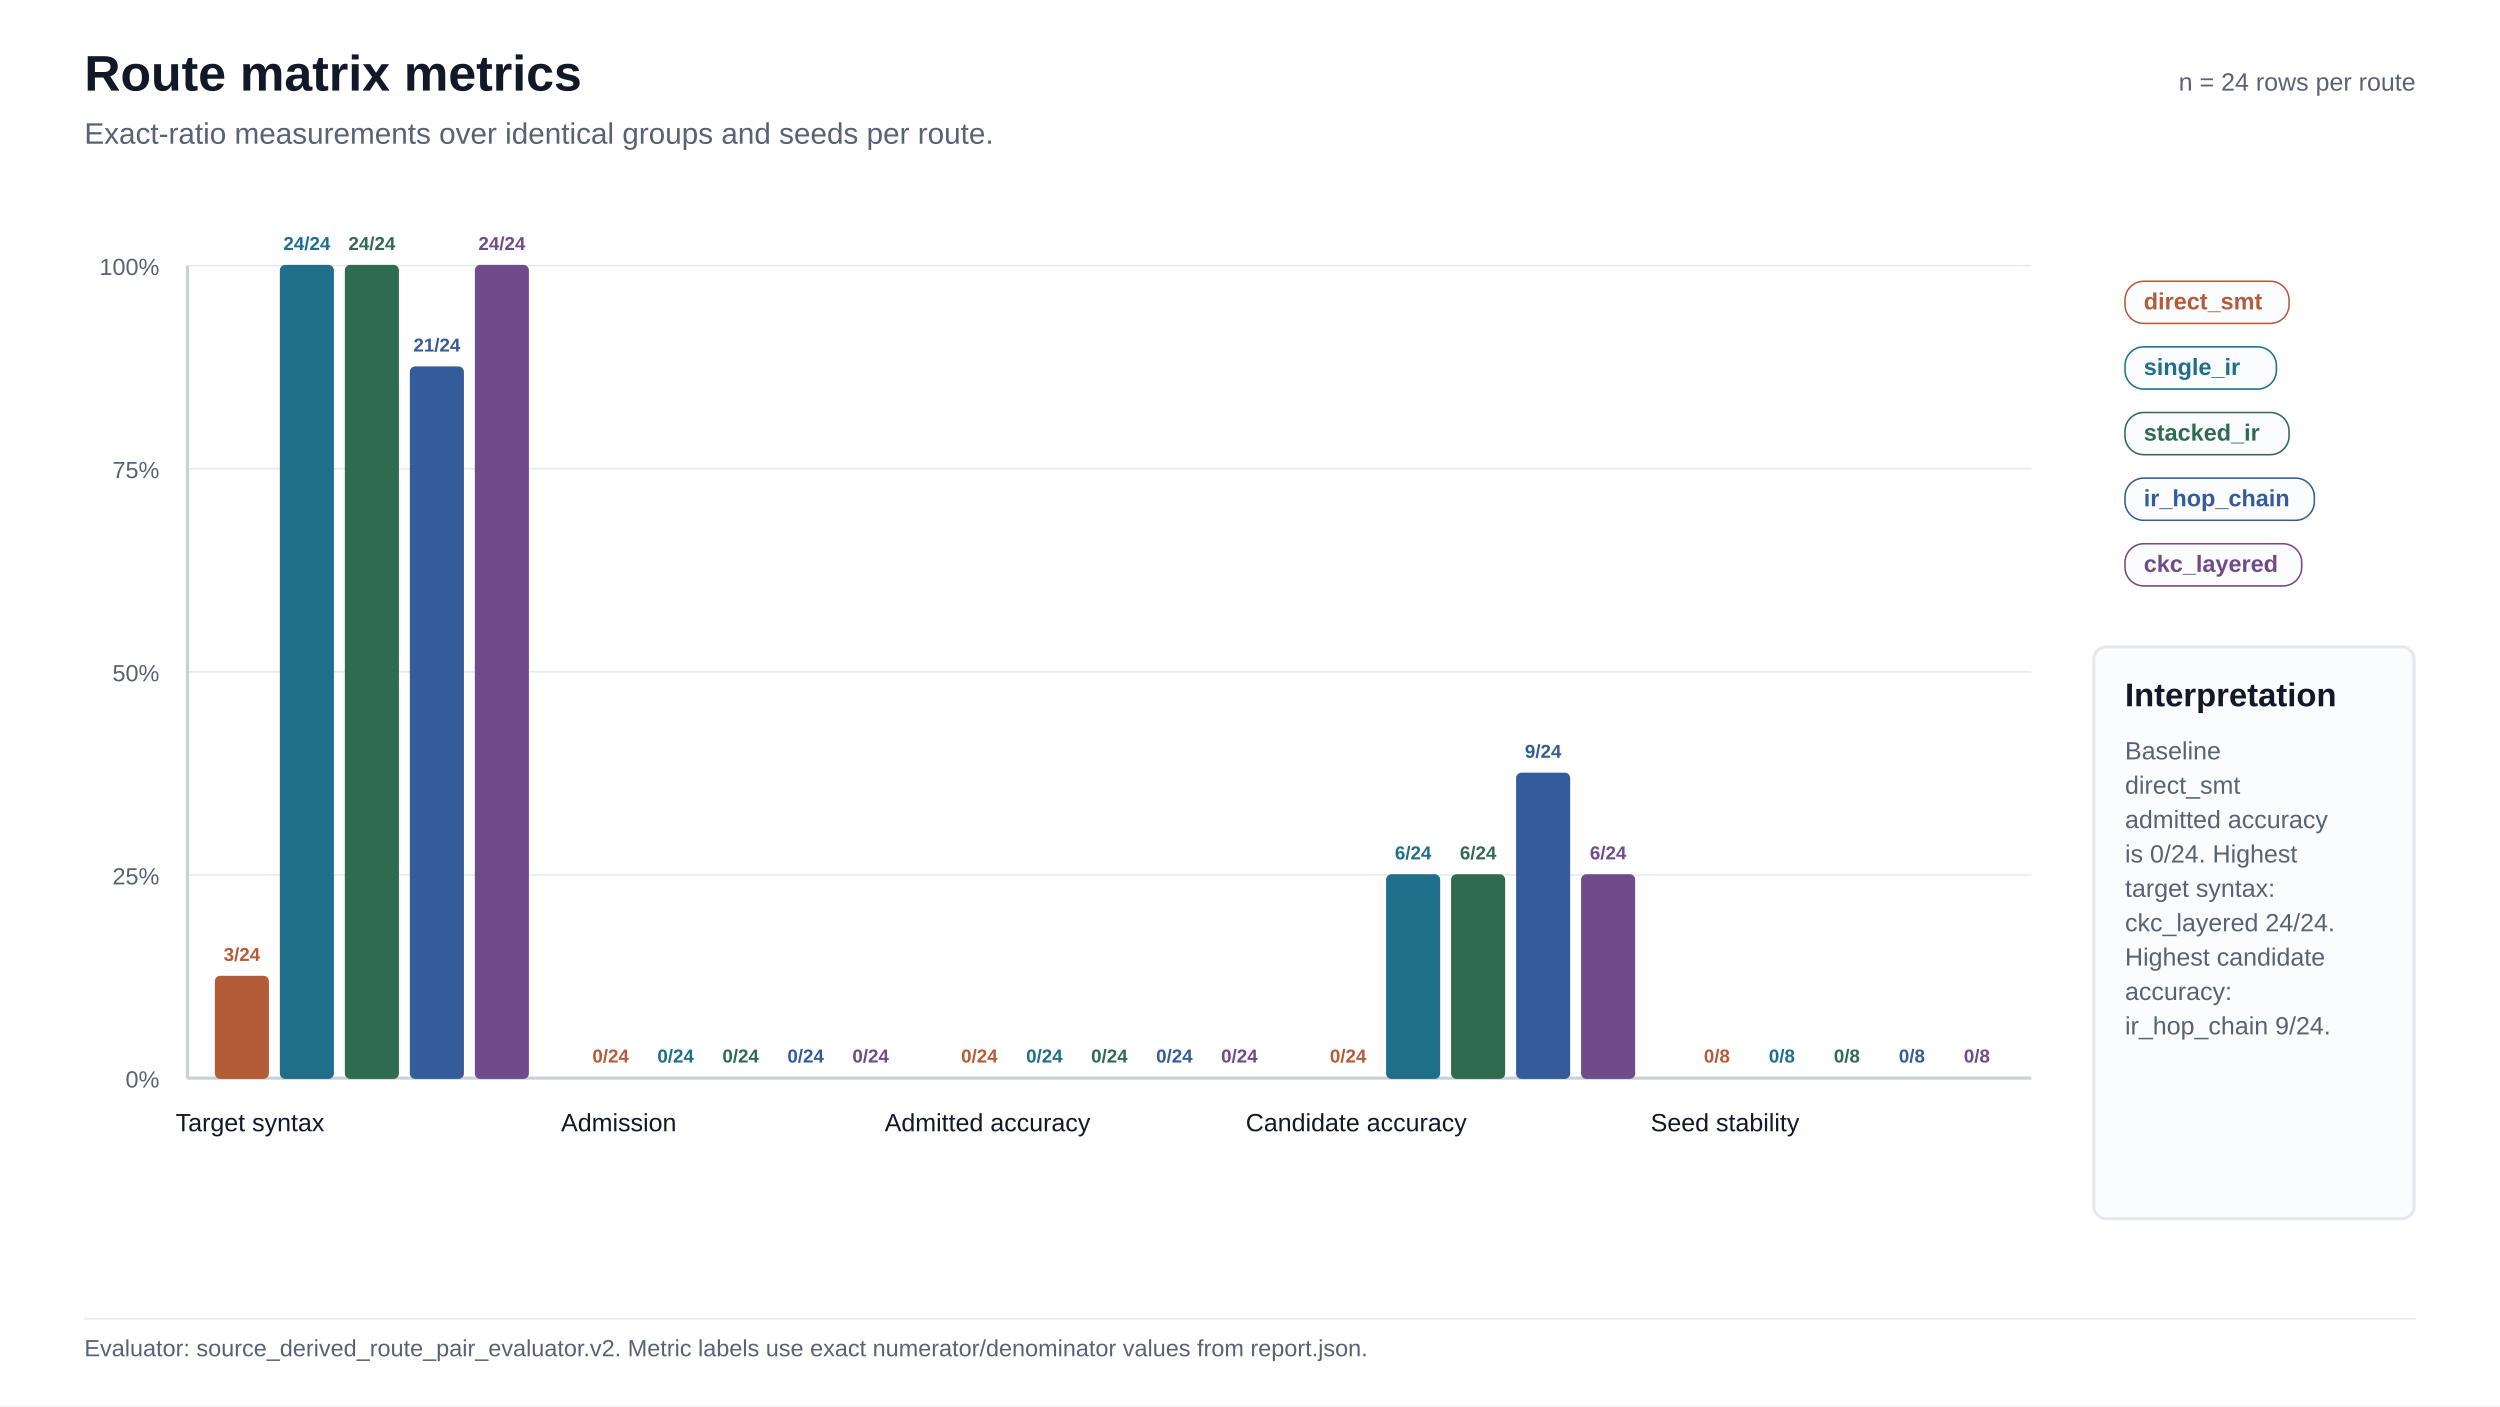
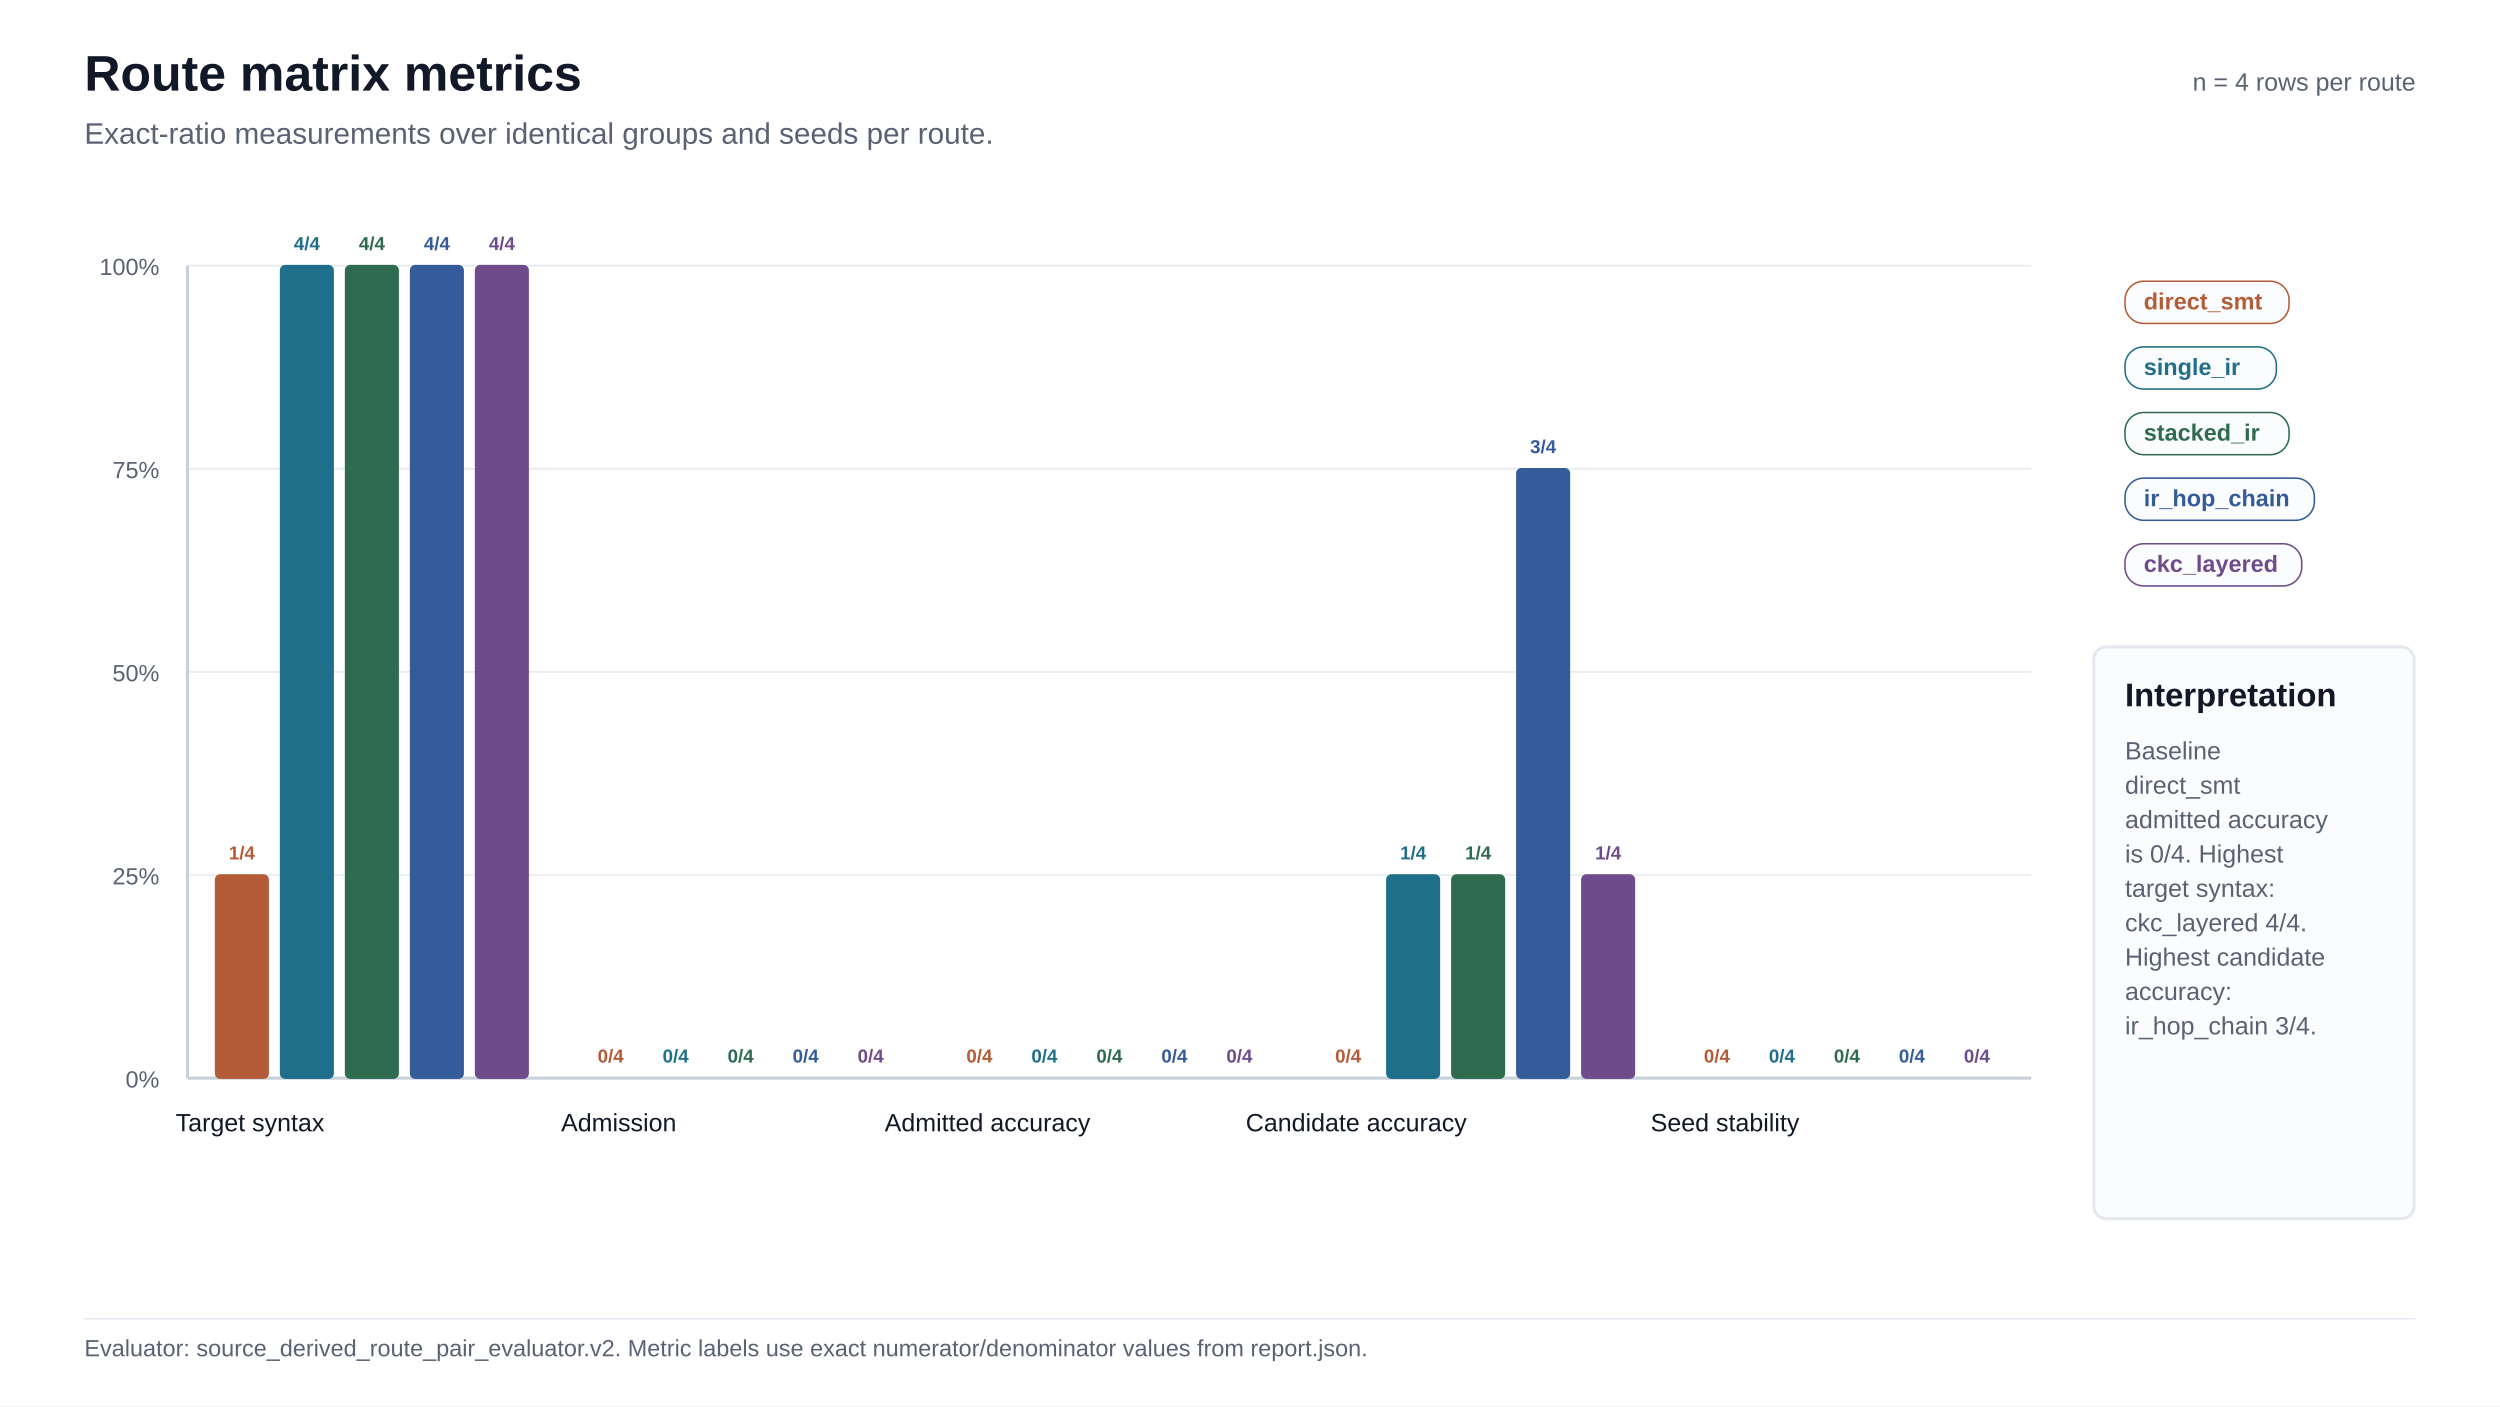
<svg xmlns="http://www.w3.org/2000/svg" width="1600" height="900" viewBox="0 0 1600 900" role="img" aria-labelledby="title desc">
  <rect width="1600" height="900" fill="#ffffff" />
  <text x="54" y="58" font-family="Arial, Helvetica, sans-serif" font-size="32" font-weight="700" fill="#111827" text-anchor="start">Route matrix metrics</text>
  <text x="54" y="92" font-family="Arial, Helvetica, sans-serif" font-size="19" font-weight="400" fill="#596273" text-anchor="start">Exact-ratio measurements over identical groups and seeds per route.</text>
-   <text x="1546" y="58" font-family="Arial, Helvetica, sans-serif" font-size="16" font-weight="400" fill="#596273" text-anchor="end">n = 24 rows per route</text>
+   <text x="1546" y="58" font-family="Arial, Helvetica, sans-serif" font-size="16" font-weight="400" fill="#596273" text-anchor="end">n = 4 rows per route</text>
  <line x1="120" y1="690" x2="1300" y2="690" stroke="#e5e9ef" stroke-width="1" />
  <text x="102" y="696" font-family="Arial, Helvetica, sans-serif" font-size="15" font-weight="400" fill="#596273" text-anchor="end">0%</text>
  <line x1="120" y1="560" x2="1300" y2="560" stroke="#e5e9ef" stroke-width="1" />
  <text x="102" y="566" font-family="Arial, Helvetica, sans-serif" font-size="15" font-weight="400" fill="#596273" text-anchor="end">25%</text>
  <line x1="120" y1="430" x2="1300" y2="430" stroke="#e5e9ef" stroke-width="1" />
  <text x="102" y="436" font-family="Arial, Helvetica, sans-serif" font-size="15" font-weight="400" fill="#596273" text-anchor="end">50%</text>
  <line x1="120" y1="300" x2="1300" y2="300" stroke="#e5e9ef" stroke-width="1" />
  <text x="102" y="306" font-family="Arial, Helvetica, sans-serif" font-size="15" font-weight="400" fill="#596273" text-anchor="end">75%</text>
  <line x1="120" y1="170" x2="1300" y2="170" stroke="#e5e9ef" stroke-width="1" />
  <text x="102" y="176" font-family="Arial, Helvetica, sans-serif" font-size="15" font-weight="400" fill="#596273" text-anchor="end">100%</text>
  <line x1="120" y1="170" x2="120" y2="690" stroke="#c8d0da" stroke-width="2" />
  <line x1="120" y1="690" x2="1300" y2="690" stroke="#c8d0da" stroke-width="2" />
-   <rect x="138" y="625" width="33.6" height="65" rx="3" fill="#b45c37" stroke="#b45c37" stroke-width="1" />
-   <text x="154.8" y="615" font-family="Arial, Helvetica, sans-serif" font-size="12" font-weight="700" fill="#b45c37" text-anchor="middle">3/24</text>
+   <rect x="138" y="560" width="33.6" height="130" rx="3" fill="#b45c37" stroke="#b45c37" stroke-width="1" />
+   <text x="154.8" y="550" font-family="Arial, Helvetica, sans-serif" font-size="12" font-weight="700" fill="#b45c37" text-anchor="middle">1/4</text>
  <rect x="179.6" y="170" width="33.6" height="520" rx="3" fill="#1f6f8b" stroke="#1f6f8b" stroke-width="1" />
-   <text x="196.4" y="160" font-family="Arial, Helvetica, sans-serif" font-size="12" font-weight="700" fill="#1f6f8b" text-anchor="middle">24/24</text>
+   <text x="196.4" y="160" font-family="Arial, Helvetica, sans-serif" font-size="12" font-weight="700" fill="#1f6f8b" text-anchor="middle">4/4</text>
  <rect x="221.2" y="170" width="33.6" height="520" rx="3" fill="#2f6b4f" stroke="#2f6b4f" stroke-width="1" />
-   <text x="238" y="160" font-family="Arial, Helvetica, sans-serif" font-size="12" font-weight="700" fill="#2f6b4f" text-anchor="middle">24/24</text>
-   <rect x="262.8" y="235" width="33.6" height="455" rx="3" fill="#355c9a" stroke="#355c9a" stroke-width="1" />
-   <text x="279.6" y="225" font-family="Arial, Helvetica, sans-serif" font-size="12" font-weight="700" fill="#355c9a" text-anchor="middle">21/24</text>
+   <text x="238" y="160" font-family="Arial, Helvetica, sans-serif" font-size="12" font-weight="700" fill="#2f6b4f" text-anchor="middle">4/4</text>
+   <rect x="262.8" y="170" width="33.6" height="520" rx="3" fill="#355c9a" stroke="#355c9a" stroke-width="1" />
+   <text x="279.6" y="160" font-family="Arial, Helvetica, sans-serif" font-size="12" font-weight="700" fill="#355c9a" text-anchor="middle">4/4</text>
  <rect x="304.4" y="170" width="33.6" height="520" rx="3" fill="#6f4b8b" stroke="#6f4b8b" stroke-width="1" />
-   <text x="321.2" y="160" font-family="Arial, Helvetica, sans-serif" font-size="12" font-weight="700" fill="#6f4b8b" text-anchor="middle">24/24</text>
+   <text x="321.2" y="160" font-family="Arial, Helvetica, sans-serif" font-size="12" font-weight="700" fill="#6f4b8b" text-anchor="middle">4/4</text>
  <text x="160" y="724" font-family="Arial, Helvetica, sans-serif" font-size="16" font-weight="400" fill="#111827" text-anchor="middle">Target syntax</text>
  <rect x="374" y="690" width="33.6" height="0" rx="3" fill="#b45c37" stroke="#b45c37" stroke-width="1" />
-   <text x="390.8" y="680" font-family="Arial, Helvetica, sans-serif" font-size="12" font-weight="700" fill="#b45c37" text-anchor="middle">0/24</text>
+   <text x="390.8" y="680" font-family="Arial, Helvetica, sans-serif" font-size="12" font-weight="700" fill="#b45c37" text-anchor="middle">0/4</text>
  <rect x="415.6" y="690" width="33.6" height="0" rx="3" fill="#1f6f8b" stroke="#1f6f8b" stroke-width="1" />
-   <text x="432.4" y="680" font-family="Arial, Helvetica, sans-serif" font-size="12" font-weight="700" fill="#1f6f8b" text-anchor="middle">0/24</text>
+   <text x="432.4" y="680" font-family="Arial, Helvetica, sans-serif" font-size="12" font-weight="700" fill="#1f6f8b" text-anchor="middle">0/4</text>
  <rect x="457.2" y="690" width="33.6" height="0" rx="3" fill="#2f6b4f" stroke="#2f6b4f" stroke-width="1" />
-   <text x="474" y="680" font-family="Arial, Helvetica, sans-serif" font-size="12" font-weight="700" fill="#2f6b4f" text-anchor="middle">0/24</text>
+   <text x="474" y="680" font-family="Arial, Helvetica, sans-serif" font-size="12" font-weight="700" fill="#2f6b4f" text-anchor="middle">0/4</text>
  <rect x="498.8" y="690" width="33.6" height="0" rx="3" fill="#355c9a" stroke="#355c9a" stroke-width="1" />
-   <text x="515.6" y="680" font-family="Arial, Helvetica, sans-serif" font-size="12" font-weight="700" fill="#355c9a" text-anchor="middle">0/24</text>
+   <text x="515.6" y="680" font-family="Arial, Helvetica, sans-serif" font-size="12" font-weight="700" fill="#355c9a" text-anchor="middle">0/4</text>
  <rect x="540.4" y="690" width="33.6" height="0" rx="3" fill="#6f4b8b" stroke="#6f4b8b" stroke-width="1" />
-   <text x="557.2" y="680" font-family="Arial, Helvetica, sans-serif" font-size="12" font-weight="700" fill="#6f4b8b" text-anchor="middle">0/24</text>
+   <text x="557.2" y="680" font-family="Arial, Helvetica, sans-serif" font-size="12" font-weight="700" fill="#6f4b8b" text-anchor="middle">0/4</text>
  <text x="396" y="724" font-family="Arial, Helvetica, sans-serif" font-size="16" font-weight="400" fill="#111827" text-anchor="middle">Admission</text>
  <rect x="610" y="690" width="33.6" height="0" rx="3" fill="#b45c37" stroke="#b45c37" stroke-width="1" />
-   <text x="626.8" y="680" font-family="Arial, Helvetica, sans-serif" font-size="12" font-weight="700" fill="#b45c37" text-anchor="middle">0/24</text>
+   <text x="626.8" y="680" font-family="Arial, Helvetica, sans-serif" font-size="12" font-weight="700" fill="#b45c37" text-anchor="middle">0/4</text>
  <rect x="651.6" y="690" width="33.6" height="0" rx="3" fill="#1f6f8b" stroke="#1f6f8b" stroke-width="1" />
-   <text x="668.4" y="680" font-family="Arial, Helvetica, sans-serif" font-size="12" font-weight="700" fill="#1f6f8b" text-anchor="middle">0/24</text>
+   <text x="668.4" y="680" font-family="Arial, Helvetica, sans-serif" font-size="12" font-weight="700" fill="#1f6f8b" text-anchor="middle">0/4</text>
  <rect x="693.2" y="690" width="33.6" height="0" rx="3" fill="#2f6b4f" stroke="#2f6b4f" stroke-width="1" />
-   <text x="710" y="680" font-family="Arial, Helvetica, sans-serif" font-size="12" font-weight="700" fill="#2f6b4f" text-anchor="middle">0/24</text>
+   <text x="710" y="680" font-family="Arial, Helvetica, sans-serif" font-size="12" font-weight="700" fill="#2f6b4f" text-anchor="middle">0/4</text>
  <rect x="734.8" y="690" width="33.6" height="0" rx="3" fill="#355c9a" stroke="#355c9a" stroke-width="1" />
-   <text x="751.6" y="680" font-family="Arial, Helvetica, sans-serif" font-size="12" font-weight="700" fill="#355c9a" text-anchor="middle">0/24</text>
+   <text x="751.6" y="680" font-family="Arial, Helvetica, sans-serif" font-size="12" font-weight="700" fill="#355c9a" text-anchor="middle">0/4</text>
  <rect x="776.4" y="690" width="33.6" height="0" rx="3" fill="#6f4b8b" stroke="#6f4b8b" stroke-width="1" />
-   <text x="793.2" y="680" font-family="Arial, Helvetica, sans-serif" font-size="12" font-weight="700" fill="#6f4b8b" text-anchor="middle">0/24</text>
+   <text x="793.2" y="680" font-family="Arial, Helvetica, sans-serif" font-size="12" font-weight="700" fill="#6f4b8b" text-anchor="middle">0/4</text>
  <text x="632" y="724" font-family="Arial, Helvetica, sans-serif" font-size="16" font-weight="400" fill="#111827" text-anchor="middle">Admitted accuracy</text>
  <rect x="846" y="690" width="33.6" height="0" rx="3" fill="#b45c37" stroke="#b45c37" stroke-width="1" />
-   <text x="862.8" y="680" font-family="Arial, Helvetica, sans-serif" font-size="12" font-weight="700" fill="#b45c37" text-anchor="middle">0/24</text>
+   <text x="862.8" y="680" font-family="Arial, Helvetica, sans-serif" font-size="12" font-weight="700" fill="#b45c37" text-anchor="middle">0/4</text>
  <rect x="887.6" y="560" width="33.6" height="130" rx="3" fill="#1f6f8b" stroke="#1f6f8b" stroke-width="1" />
-   <text x="904.4" y="550" font-family="Arial, Helvetica, sans-serif" font-size="12" font-weight="700" fill="#1f6f8b" text-anchor="middle">6/24</text>
+   <text x="904.4" y="550" font-family="Arial, Helvetica, sans-serif" font-size="12" font-weight="700" fill="#1f6f8b" text-anchor="middle">1/4</text>
  <rect x="929.2" y="560" width="33.6" height="130" rx="3" fill="#2f6b4f" stroke="#2f6b4f" stroke-width="1" />
-   <text x="946" y="550" font-family="Arial, Helvetica, sans-serif" font-size="12" font-weight="700" fill="#2f6b4f" text-anchor="middle">6/24</text>
-   <rect x="970.8" y="495" width="33.6" height="195" rx="3" fill="#355c9a" stroke="#355c9a" stroke-width="1" />
-   <text x="987.6" y="485" font-family="Arial, Helvetica, sans-serif" font-size="12" font-weight="700" fill="#355c9a" text-anchor="middle">9/24</text>
+   <text x="946" y="550" font-family="Arial, Helvetica, sans-serif" font-size="12" font-weight="700" fill="#2f6b4f" text-anchor="middle">1/4</text>
+   <rect x="970.8" y="300" width="33.6" height="390" rx="3" fill="#355c9a" stroke="#355c9a" stroke-width="1" />
+   <text x="987.6" y="290" font-family="Arial, Helvetica, sans-serif" font-size="12" font-weight="700" fill="#355c9a" text-anchor="middle">3/4</text>
  <rect x="1012.4" y="560" width="33.6" height="130" rx="3" fill="#6f4b8b" stroke="#6f4b8b" stroke-width="1" />
-   <text x="1029.2" y="550" font-family="Arial, Helvetica, sans-serif" font-size="12" font-weight="700" fill="#6f4b8b" text-anchor="middle">6/24</text>
+   <text x="1029.2" y="550" font-family="Arial, Helvetica, sans-serif" font-size="12" font-weight="700" fill="#6f4b8b" text-anchor="middle">1/4</text>
  <text x="868" y="724" font-family="Arial, Helvetica, sans-serif" font-size="16" font-weight="400" fill="#111827" text-anchor="middle">Candidate accuracy</text>
  <rect x="1082" y="690" width="33.6" height="0" rx="3" fill="#b45c37" stroke="#b45c37" stroke-width="1" />
-   <text x="1098.8" y="680" font-family="Arial, Helvetica, sans-serif" font-size="12" font-weight="700" fill="#b45c37" text-anchor="middle">0/8</text>
+   <text x="1098.8" y="680" font-family="Arial, Helvetica, sans-serif" font-size="12" font-weight="700" fill="#b45c37" text-anchor="middle">0/4</text>
  <rect x="1123.6" y="690" width="33.6" height="0" rx="3" fill="#1f6f8b" stroke="#1f6f8b" stroke-width="1" />
-   <text x="1140.4" y="680" font-family="Arial, Helvetica, sans-serif" font-size="12" font-weight="700" fill="#1f6f8b" text-anchor="middle">0/8</text>
+   <text x="1140.4" y="680" font-family="Arial, Helvetica, sans-serif" font-size="12" font-weight="700" fill="#1f6f8b" text-anchor="middle">0/4</text>
  <rect x="1165.2" y="690" width="33.6" height="0" rx="3" fill="#2f6b4f" stroke="#2f6b4f" stroke-width="1" />
-   <text x="1182" y="680" font-family="Arial, Helvetica, sans-serif" font-size="12" font-weight="700" fill="#2f6b4f" text-anchor="middle">0/8</text>
+   <text x="1182" y="680" font-family="Arial, Helvetica, sans-serif" font-size="12" font-weight="700" fill="#2f6b4f" text-anchor="middle">0/4</text>
  <rect x="1206.8" y="690" width="33.6" height="0" rx="3" fill="#355c9a" stroke="#355c9a" stroke-width="1" />
-   <text x="1223.6" y="680" font-family="Arial, Helvetica, sans-serif" font-size="12" font-weight="700" fill="#355c9a" text-anchor="middle">0/8</text>
+   <text x="1223.6" y="680" font-family="Arial, Helvetica, sans-serif" font-size="12" font-weight="700" fill="#355c9a" text-anchor="middle">0/4</text>
  <rect x="1248.4" y="690" width="33.6" height="0" rx="3" fill="#6f4b8b" stroke="#6f4b8b" stroke-width="1" />
-   <text x="1265.2" y="680" font-family="Arial, Helvetica, sans-serif" font-size="12" font-weight="700" fill="#6f4b8b" text-anchor="middle">0/8</text>
+   <text x="1265.2" y="680" font-family="Arial, Helvetica, sans-serif" font-size="12" font-weight="700" fill="#6f4b8b" text-anchor="middle">0/4</text>
  <text x="1104" y="724" font-family="Arial, Helvetica, sans-serif" font-size="16" font-weight="400" fill="#111827" text-anchor="middle">Seed stability</text>
  <rect x="1360" y="180" width="105" height="27" rx="12" fill="#fbfcfd" stroke="#b45c37" stroke-width="1" />
  <text x="1372" y="198" font-family="Arial, Helvetica, sans-serif" font-size="15" font-weight="700" fill="#b45c37" text-anchor="start">direct_smt</text>
  <rect x="1360" y="222" width="96.9" height="27" rx="12" fill="#fbfcfd" stroke="#1f6f8b" stroke-width="1" />
  <text x="1372" y="240" font-family="Arial, Helvetica, sans-serif" font-size="15" font-weight="700" fill="#1f6f8b" text-anchor="start">single_ir</text>
  <rect x="1360" y="264" width="105" height="27" rx="12" fill="#fbfcfd" stroke="#2f6b4f" stroke-width="1" />
  <text x="1372" y="282" font-family="Arial, Helvetica, sans-serif" font-size="15" font-weight="700" fill="#2f6b4f" text-anchor="start">stacked_ir</text>
  <rect x="1360" y="306" width="121.2" height="27" rx="12" fill="#fbfcfd" stroke="#355c9a" stroke-width="1" />
  <text x="1372" y="324" font-family="Arial, Helvetica, sans-serif" font-size="15" font-weight="700" fill="#355c9a" text-anchor="start">ir_hop_chain</text>
  <rect x="1360" y="348" width="113.1" height="27" rx="12" fill="#fbfcfd" stroke="#6f4b8b" stroke-width="1" />
  <text x="1372" y="366" font-family="Arial, Helvetica, sans-serif" font-size="15" font-weight="700" fill="#6f4b8b" text-anchor="start">ckc_layered</text>
  <rect x="1340" y="414" width="205" height="366" rx="8" fill="#fbfcfd" stroke="#e5e9ef" stroke-width="2" />
  <text x="1360" y="452" font-family="Arial, Helvetica, sans-serif" font-size="21" font-weight="700" fill="#111827" text-anchor="start">Interpretation</text>
  <text x="1360" y="486" font-family="Arial, Helvetica, sans-serif" font-size="16" font-weight="400" fill="#596273" text-anchor="start">Baseline</text>
  <text x="1360" y="508" font-family="Arial, Helvetica, sans-serif" font-size="16" font-weight="400" fill="#596273" text-anchor="start">direct_smt</text>
  <text x="1360" y="530" font-family="Arial, Helvetica, sans-serif" font-size="16" font-weight="400" fill="#596273" text-anchor="start">admitted accuracy</text>
-   <text x="1360" y="552" font-family="Arial, Helvetica, sans-serif" font-size="16" font-weight="400" fill="#596273" text-anchor="start">is 0/24. Highest</text>
+   <text x="1360" y="552" font-family="Arial, Helvetica, sans-serif" font-size="16" font-weight="400" fill="#596273" text-anchor="start">is 0/4. Highest</text>
  <text x="1360" y="574" font-family="Arial, Helvetica, sans-serif" font-size="16" font-weight="400" fill="#596273" text-anchor="start">target syntax:</text>
-   <text x="1360" y="596" font-family="Arial, Helvetica, sans-serif" font-size="16" font-weight="400" fill="#596273" text-anchor="start">ckc_layered 24/24.</text>
+   <text x="1360" y="596" font-family="Arial, Helvetica, sans-serif" font-size="16" font-weight="400" fill="#596273" text-anchor="start">ckc_layered 4/4.</text>
  <text x="1360" y="618" font-family="Arial, Helvetica, sans-serif" font-size="16" font-weight="400" fill="#596273" text-anchor="start">Highest candidate</text>
  <text x="1360" y="640" font-family="Arial, Helvetica, sans-serif" font-size="16" font-weight="400" fill="#596273" text-anchor="start">accuracy:</text>
-   <text x="1360" y="662" font-family="Arial, Helvetica, sans-serif" font-size="16" font-weight="400" fill="#596273" text-anchor="start">ir_hop_chain 9/24.</text>
+   <text x="1360" y="662" font-family="Arial, Helvetica, sans-serif" font-size="16" font-weight="400" fill="#596273" text-anchor="start">ir_hop_chain 3/4.</text>
  <line x1="54" y1="844" x2="1546" y2="844" stroke="#e5e9ef" stroke-width="1" />
  <text x="54" y="868" font-family="Arial, Helvetica, sans-serif" font-size="15" font-weight="400" fill="#596273" text-anchor="start">Evaluator: source_derived_route_pair_evaluator.v2. Metric labels use exact numerator/denominator values from report.json.</text>
</svg>
